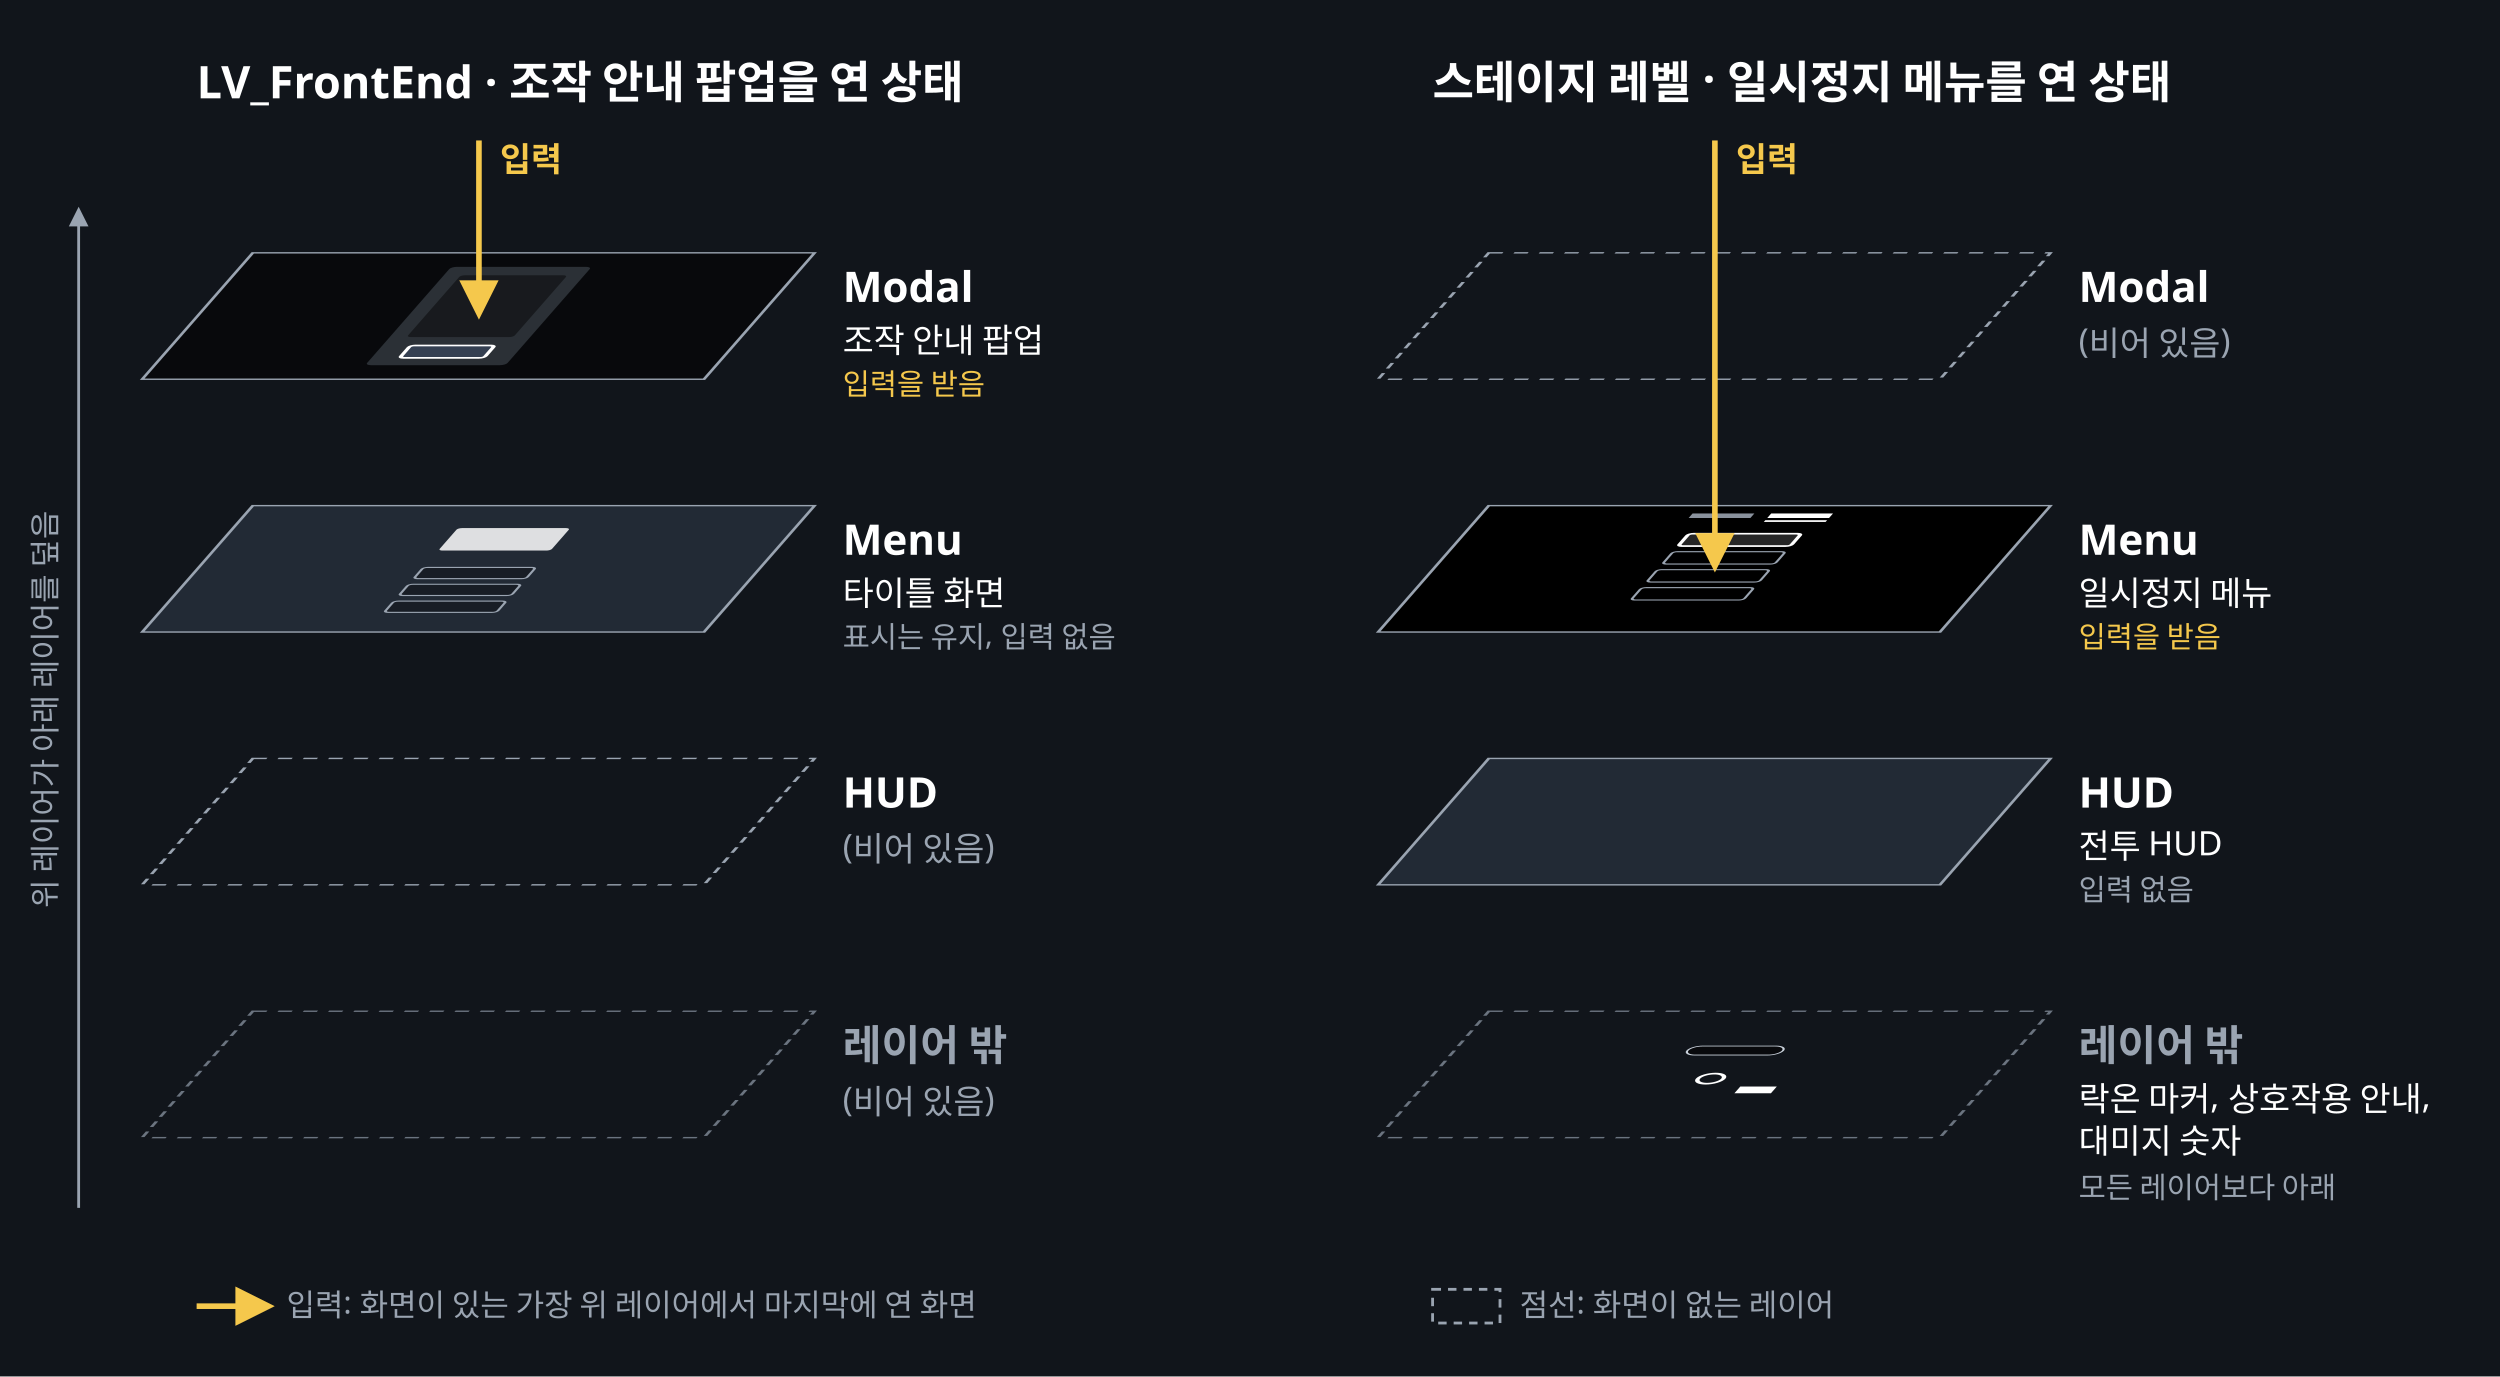
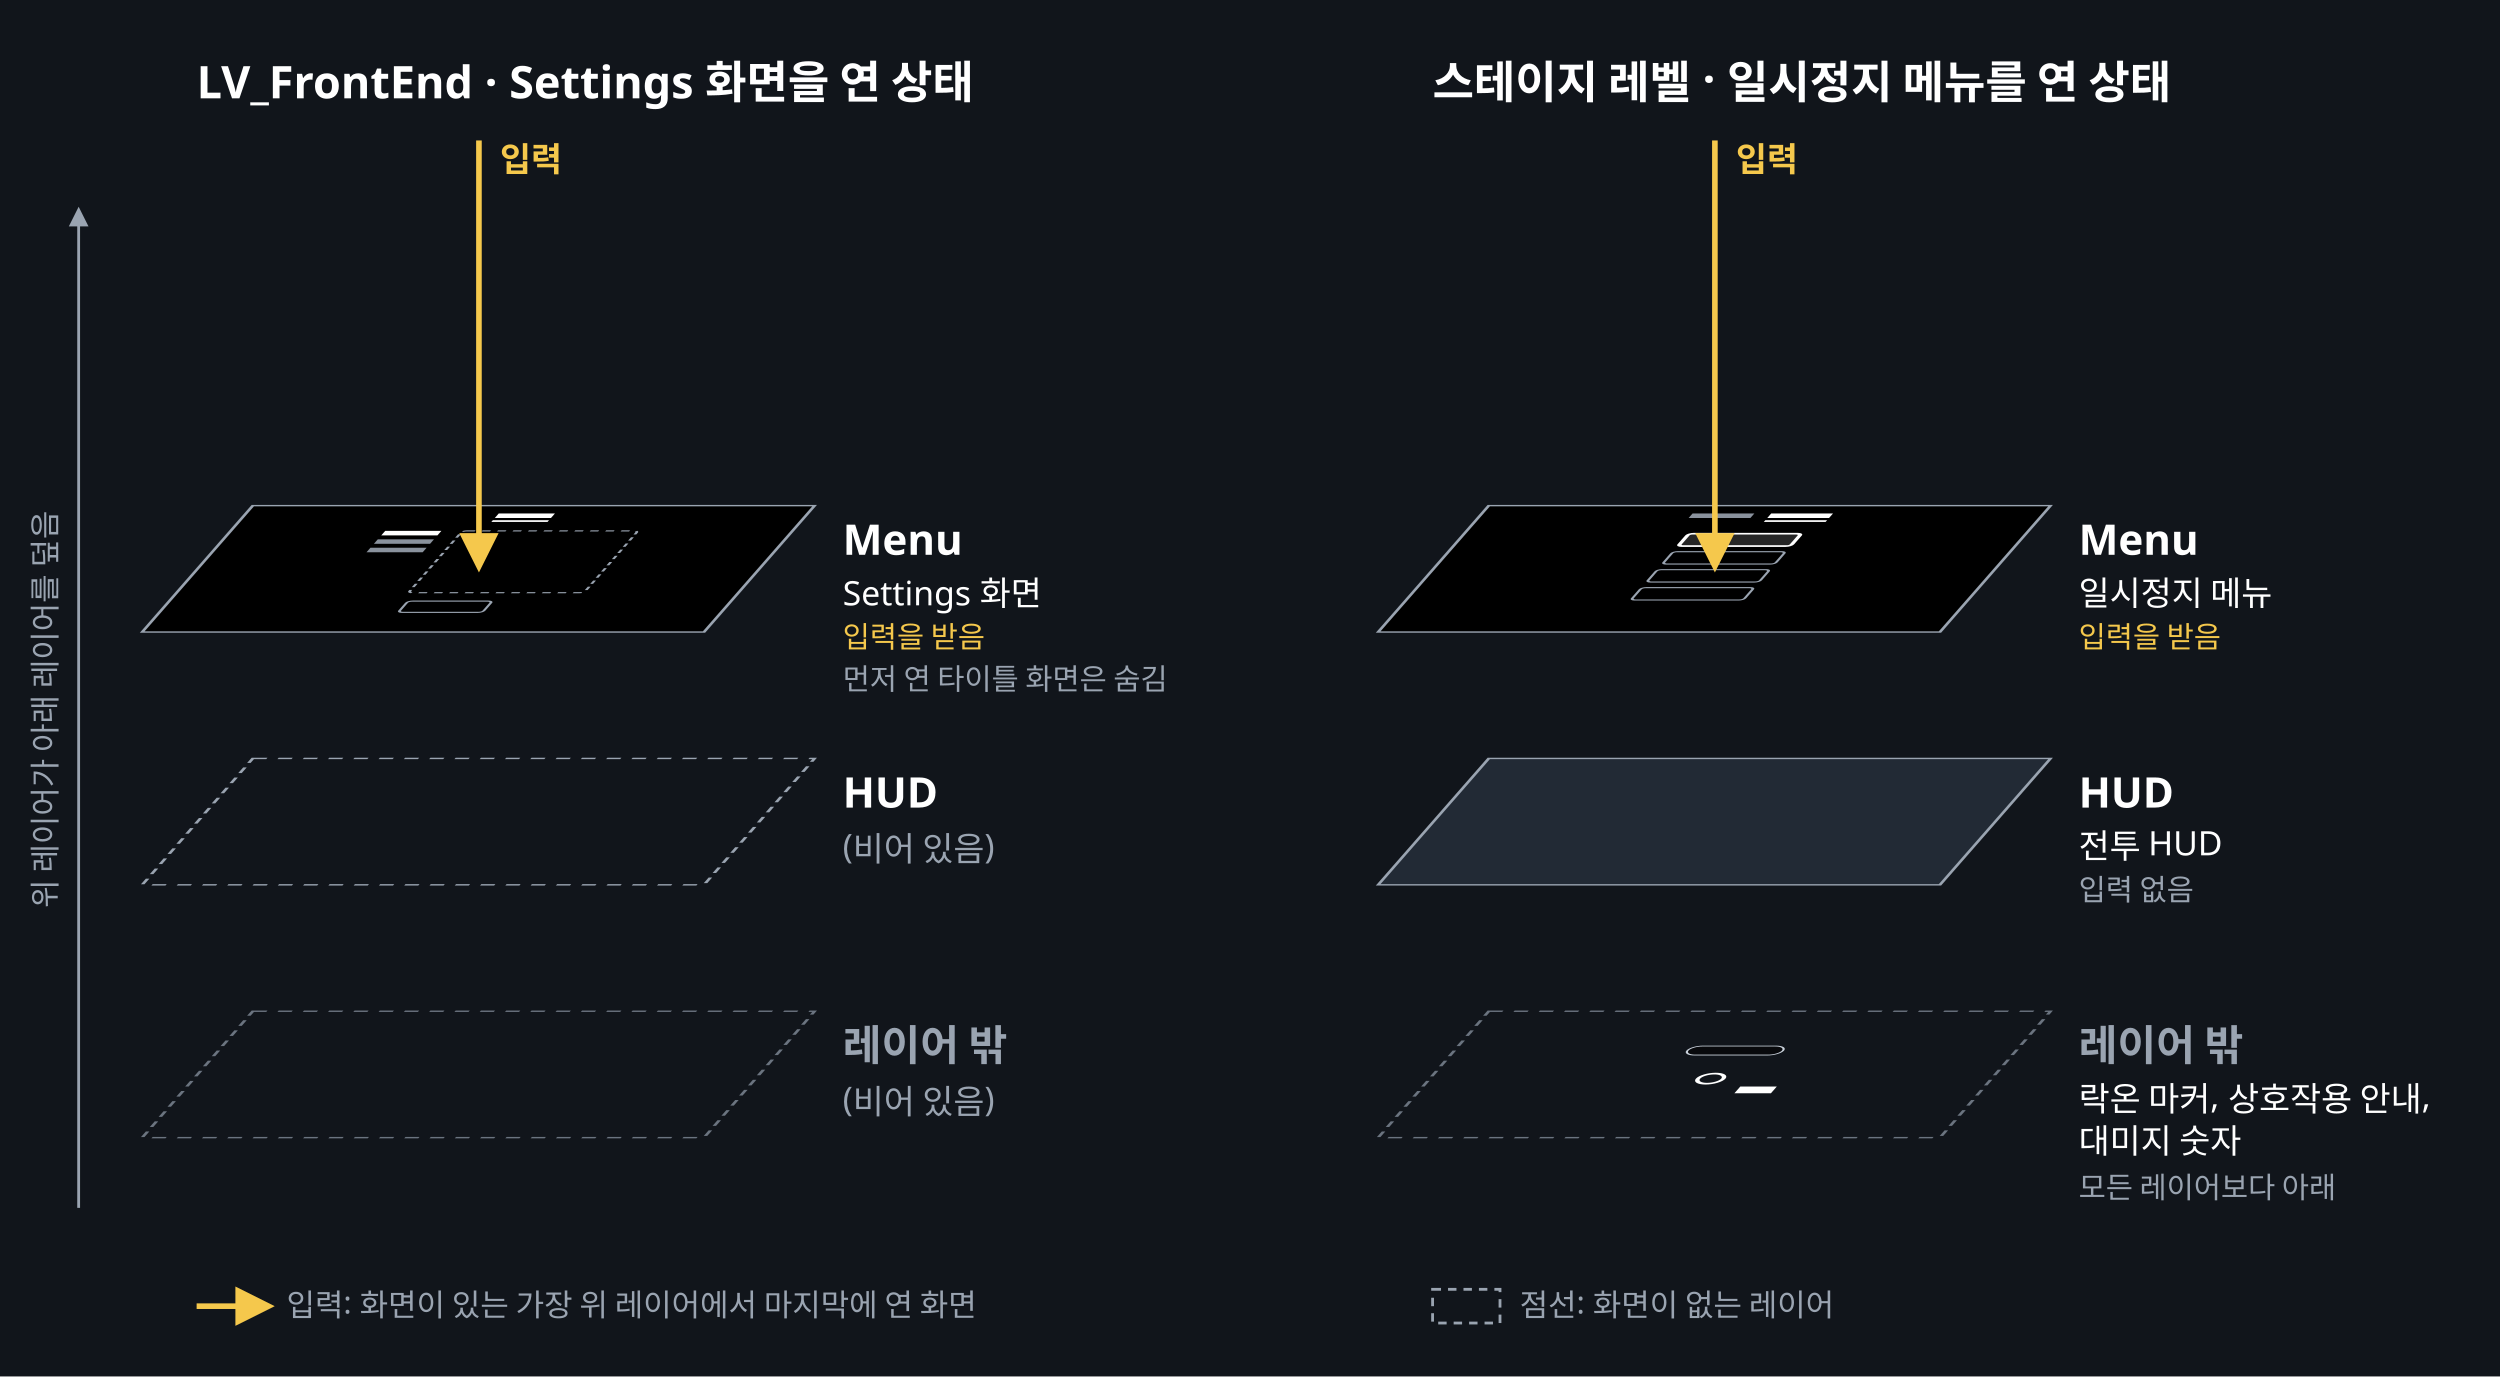
<svg xmlns="http://www.w3.org/2000/svg" width="1780" height="980" viewBox="0 0 1780 980" font-family="'Malgun Gothic', 'Apple SD Gothic Neo', 'Noto Sans KR', sans-serif">
  <defs>
    <marker id="arrowInput" viewBox="0 0 10 10" refX="8" refY="5" markerWidth="7" markerHeight="7" orient="auto">
      <path d="M0 0 L10 5 L0 10 Z" fill="#f5c84c" />
    </marker>
    <marker id="arrowAxis" viewBox="0 0 10 10" refX="8" refY="5" markerWidth="7" markerHeight="7" orient="auto">
      <path d="M0 0 L10 5 L0 10 Z" fill="#9aa4b1" />
    </marker>
  </defs>
  <rect width="1780" height="980" fill="#11151b" />
  <line x1="56" y1="860" x2="56" y2="150" stroke="#9aa4b1" stroke-width="2" marker-end="url(#arrowAxis)" />
  <text x="40" y="505" font-size="22" fill="#9aa4b1" text-anchor="middle" transform="rotate(-90 40 505)">위 레이어가 아래 레이어를 덮음</text>
-   <text x="140" y="70" font-size="32" font-weight="700" fill="#FFFFFF">LV_FrontEnd · 조작 안내 팝업을 연 상태</text>
+   <text x="140" y="70" font-size="32" font-weight="700" fill="#FFFFFF">LV_FrontEnd · Settings 화면을 연 상태</text>
  <g transform="matrix(1 0 -0.35 0.4 180 720)">
    <rect width="400" height="225" fill="none" stroke="#6b7480" stroke-width="2.5" stroke-dasharray="10 8" />
  </g>
  <g transform="matrix(1 0 -0.35 0.4 180 540)">
    <rect width="400" height="225" fill="none" stroke="#9aa4b1" stroke-width="2.5" stroke-dasharray="10 8" />
  </g>
  <g transform="matrix(1 0 -0.35 0.4 180 360)">
-     <rect width="400" height="225" fill="#222a35" stroke="#9aa4b1" stroke-width="2.5" />
-     <rect x="160" y="40" width="80" height="40" rx="3" fill="#FFFFFF" fill-opacity="0.85" />
-     <rect x="160" y="110" width="80" height="20" rx="3" fill="#000000" fill-opacity="0.3" stroke="#9aa4b1" stroke-width="2" />
-     <rect x="160" y="140" width="80" height="20" rx="3" fill="#000000" fill-opacity="0.3" stroke="#9aa4b1" stroke-width="2" />
-     <rect x="160" y="170" width="80" height="20" rx="3" fill="#000000" fill-opacity="0.3" stroke="#9aa4b1" stroke-width="2" />
-   </g>
-   <g transform="matrix(1 0 -0.35 0.4 180 180)">
-     <rect width="400" height="225" fill="#000000" fill-opacity="0.55" stroke="#9aa4b1" stroke-width="2.5" />
-     <rect x="150" y="25" width="100" height="175" rx="4" fill="#2b3036" />
-     <rect x="162" y="40" width="76" height="110" rx="3" fill="#000000" fill-opacity="0.45" />
-     <rect x="170" y="165" width="60" height="22" rx="3" fill="#354052" stroke="#FFFFFF" stroke-width="3" />
+     <rect width="400" height="225" fill="#000000" stroke="#9aa4b1" stroke-width="2.5" />
+     <rect x="180" y="14" width="40" height="8" fill="#FFFFFF" />
+     <rect x="180" y="26" width="40" height="3" fill="#FFFFFF" />
+     <rect x="110" y="45" width="40" height="8" fill="#FFFFFF" />
+     <rect x="110" y="60" width="40" height="8" fill="#8a929d" />
+     <rect x="110" y="75" width="40" height="8" fill="#8a929d" />
+     <rect x="165" y="45" width="125" height="110" rx="3" fill="none" stroke="#9aa4b1" stroke-width="2" stroke-dasharray="6 5" />
+     <rect x="170" y="170" width="60" height="20" rx="3" fill="#000000" fill-opacity="0.3" stroke="#9aa4b1" stroke-width="2" />
  </g>
  <g fill="#FFFFFF">
-     <text x="600" y="215" font-size="30" font-weight="700">Modal</text>
-     <text x="600" y="251" font-size="24">조작 안내 팝업</text>
-     <text x="600" y="281" font-size="21" fill="#f5c84c">입력을 받음</text>
    <text x="600" y="395" font-size="30" font-weight="700">Menu</text>
-     <text x="600" y="431" font-size="24">타이틀 화면</text>
-     <text x="600" y="461" font-size="21" fill="#9aa4b1">표시는 유지, 입력 없음</text>
+     <text x="600" y="431" font-size="24">Settings 화면</text>
+     <text x="600" y="461" font-size="21" fill="#f5c84c">입력을 받음</text>
+     <text x="600" y="491" font-size="21" fill="#9aa4b1">먼저 연 타이틀 화면은 숨김</text>
    <text x="600" y="575" font-size="30" font-weight="700">HUD</text>
    <text x="600" y="611" font-size="24" fill="#9aa4b1">(비어 있음)</text>
    <text x="600" y="755" font-size="30" font-weight="700" fill="#9aa4b1">레이어 밖</text>
    <text x="600" y="791" font-size="24" fill="#9aa4b1">(비어 있음)</text>
  </g>
-   <line x1="341" y1="100" x2="341" y2="222" stroke="#f5c84c" stroke-width="4" marker-end="url(#arrowInput)" />
+   <line x1="341" y1="100" x2="341" y2="402" stroke="#f5c84c" stroke-width="4" marker-end="url(#arrowInput)" />
  <text x="356" y="122" font-size="24" font-weight="700" fill="#f5c84c">입력</text>
  <text x="1020" y="70" font-size="32" font-weight="700" fill="#FFFFFF">스테이지 레벨 · 일시정지 메뉴를 연 상태</text>
  <g transform="matrix(1 0 -0.35 0.4 1060 720)">
    <rect width="400" height="225" fill="none" stroke="#6b7480" stroke-width="2.5" stroke-dasharray="10 8" />
    <circle cx="200" cy="120" r="9" fill="none" stroke="#FFFFFF" stroke-width="3" />
    <rect x="166" y="62" width="68" height="16" rx="8" fill="#000000" fill-opacity="0.55" stroke="#c9d1db" stroke-width="1.5" />
    <rect x="226" y="134" width="26" height="12" fill="#FFFFFF" />
  </g>
  <g transform="matrix(1 0 -0.35 0.4 1060 540)">
    <rect width="400" height="225" fill="#222a35" stroke="#9aa4b1" stroke-width="2.5" />
  </g>
  <g transform="matrix(1 0 -0.35 0.4 1060 360)">
    <rect width="400" height="225" fill="#000000" stroke="#9aa4b1" stroke-width="2.5" />
    <rect x="150" y="14" width="44" height="8" fill="#8a929d" />
    <rect x="206" y="14" width="44" height="8" fill="#FFFFFF" />
    <rect x="206" y="26" width="44" height="3" fill="#FFFFFF" />
    <rect x="160" y="50" width="80" height="22" rx="3" fill="#FFFFFF" fill-opacity="0.15" stroke="#FFFFFF" stroke-width="3" />
    <rect x="160" y="82" width="80" height="22" rx="3" fill="#000000" fill-opacity="0.3" stroke="#9aa4b1" stroke-width="2" />
    <rect x="160" y="114" width="80" height="22" rx="3" fill="#000000" fill-opacity="0.3" stroke="#9aa4b1" stroke-width="2" />
    <rect x="160" y="146" width="80" height="22" rx="3" fill="#000000" fill-opacity="0.3" stroke="#9aa4b1" stroke-width="2" />
  </g>
-   <g transform="matrix(1 0 -0.35 0.4 1060 180)">
-     <rect width="400" height="225" fill="none" stroke="#9aa4b1" stroke-width="2.5" stroke-dasharray="10 8" />
-   </g>
  <g fill="#FFFFFF">
-     <text x="1480" y="215" font-size="30" font-weight="700">Modal</text>
-     <text x="1480" y="251" font-size="24" fill="#9aa4b1">(비어 있음)</text>
    <text x="1480" y="395" font-size="30" font-weight="700">Menu</text>
    <text x="1480" y="431" font-size="24">일시정지 메뉴</text>
    <text x="1480" y="461" font-size="21" fill="#f5c84c">입력을 받음</text>
    <text x="1480" y="575" font-size="30" font-weight="700">HUD</text>
    <text x="1480" y="611" font-size="24">전투 HUD</text>
    <text x="1480" y="641" font-size="21" fill="#9aa4b1">입력 없음</text>
    <text x="1480" y="755" font-size="30" font-weight="700" fill="#9aa4b1">레이어 밖</text>
    <text x="1480" y="791" font-size="24">락온 마커, 상호작용 안내,</text>
    <text x="1480" y="821" font-size="24">대미지 숫자</text>
    <text x="1480" y="853" font-size="21" fill="#9aa4b1">모든 레이어보다 아래</text>
  </g>
  <line x1="1221" y1="100" x2="1221" y2="402" stroke="#f5c84c" stroke-width="4" marker-end="url(#arrowInput)" />
  <text x="1236" y="122" font-size="24" font-weight="700" fill="#f5c84c">입력</text>
  <g font-size="22" fill="#9aa4b1">
    <line x1="140" y1="930" x2="190" y2="930" stroke="#f5c84c" stroke-width="4" marker-end="url(#arrowInput)" />
    <text x="204" y="937">입력: 화면이 있는 가장 위 레이어에서 마지막에 연 화면</text>
    <rect x="1020" y="918" width="48" height="24" fill="none" stroke="#9aa4b1" stroke-width="2" stroke-dasharray="6 5" />
    <text x="1082" y="937">점선: 화면이 없는 레이어</text>
  </g>
</svg>
